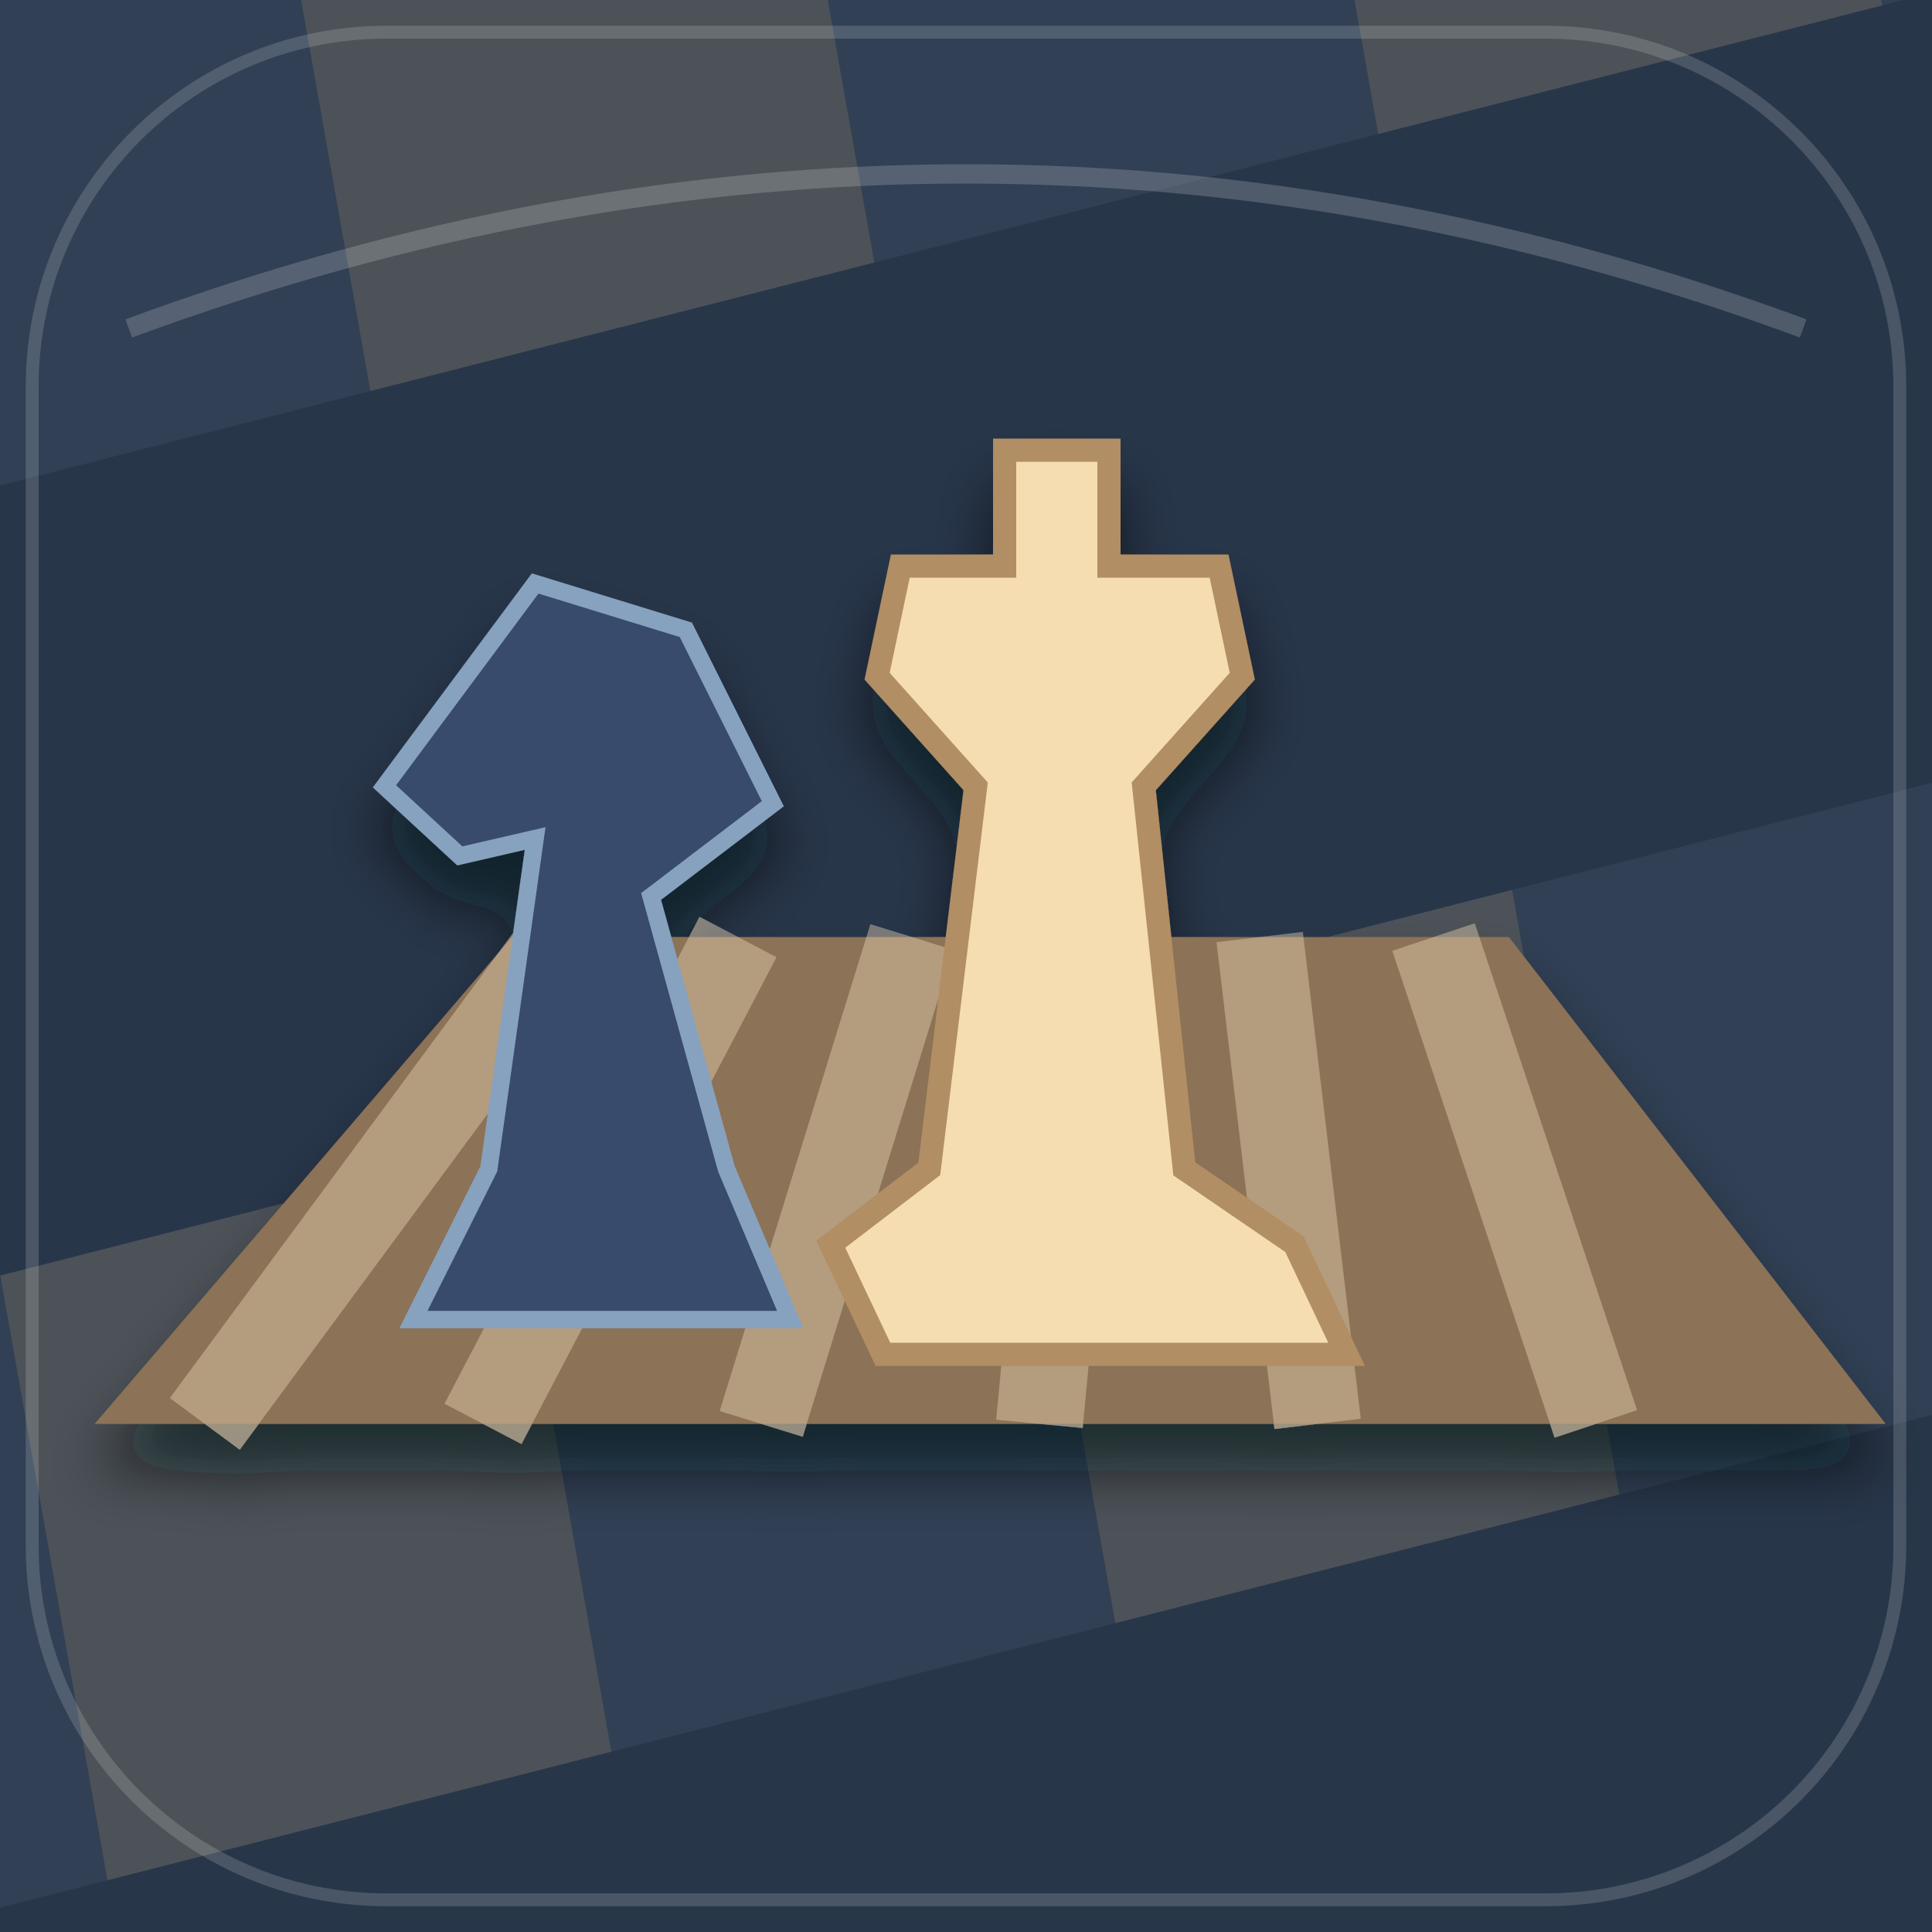
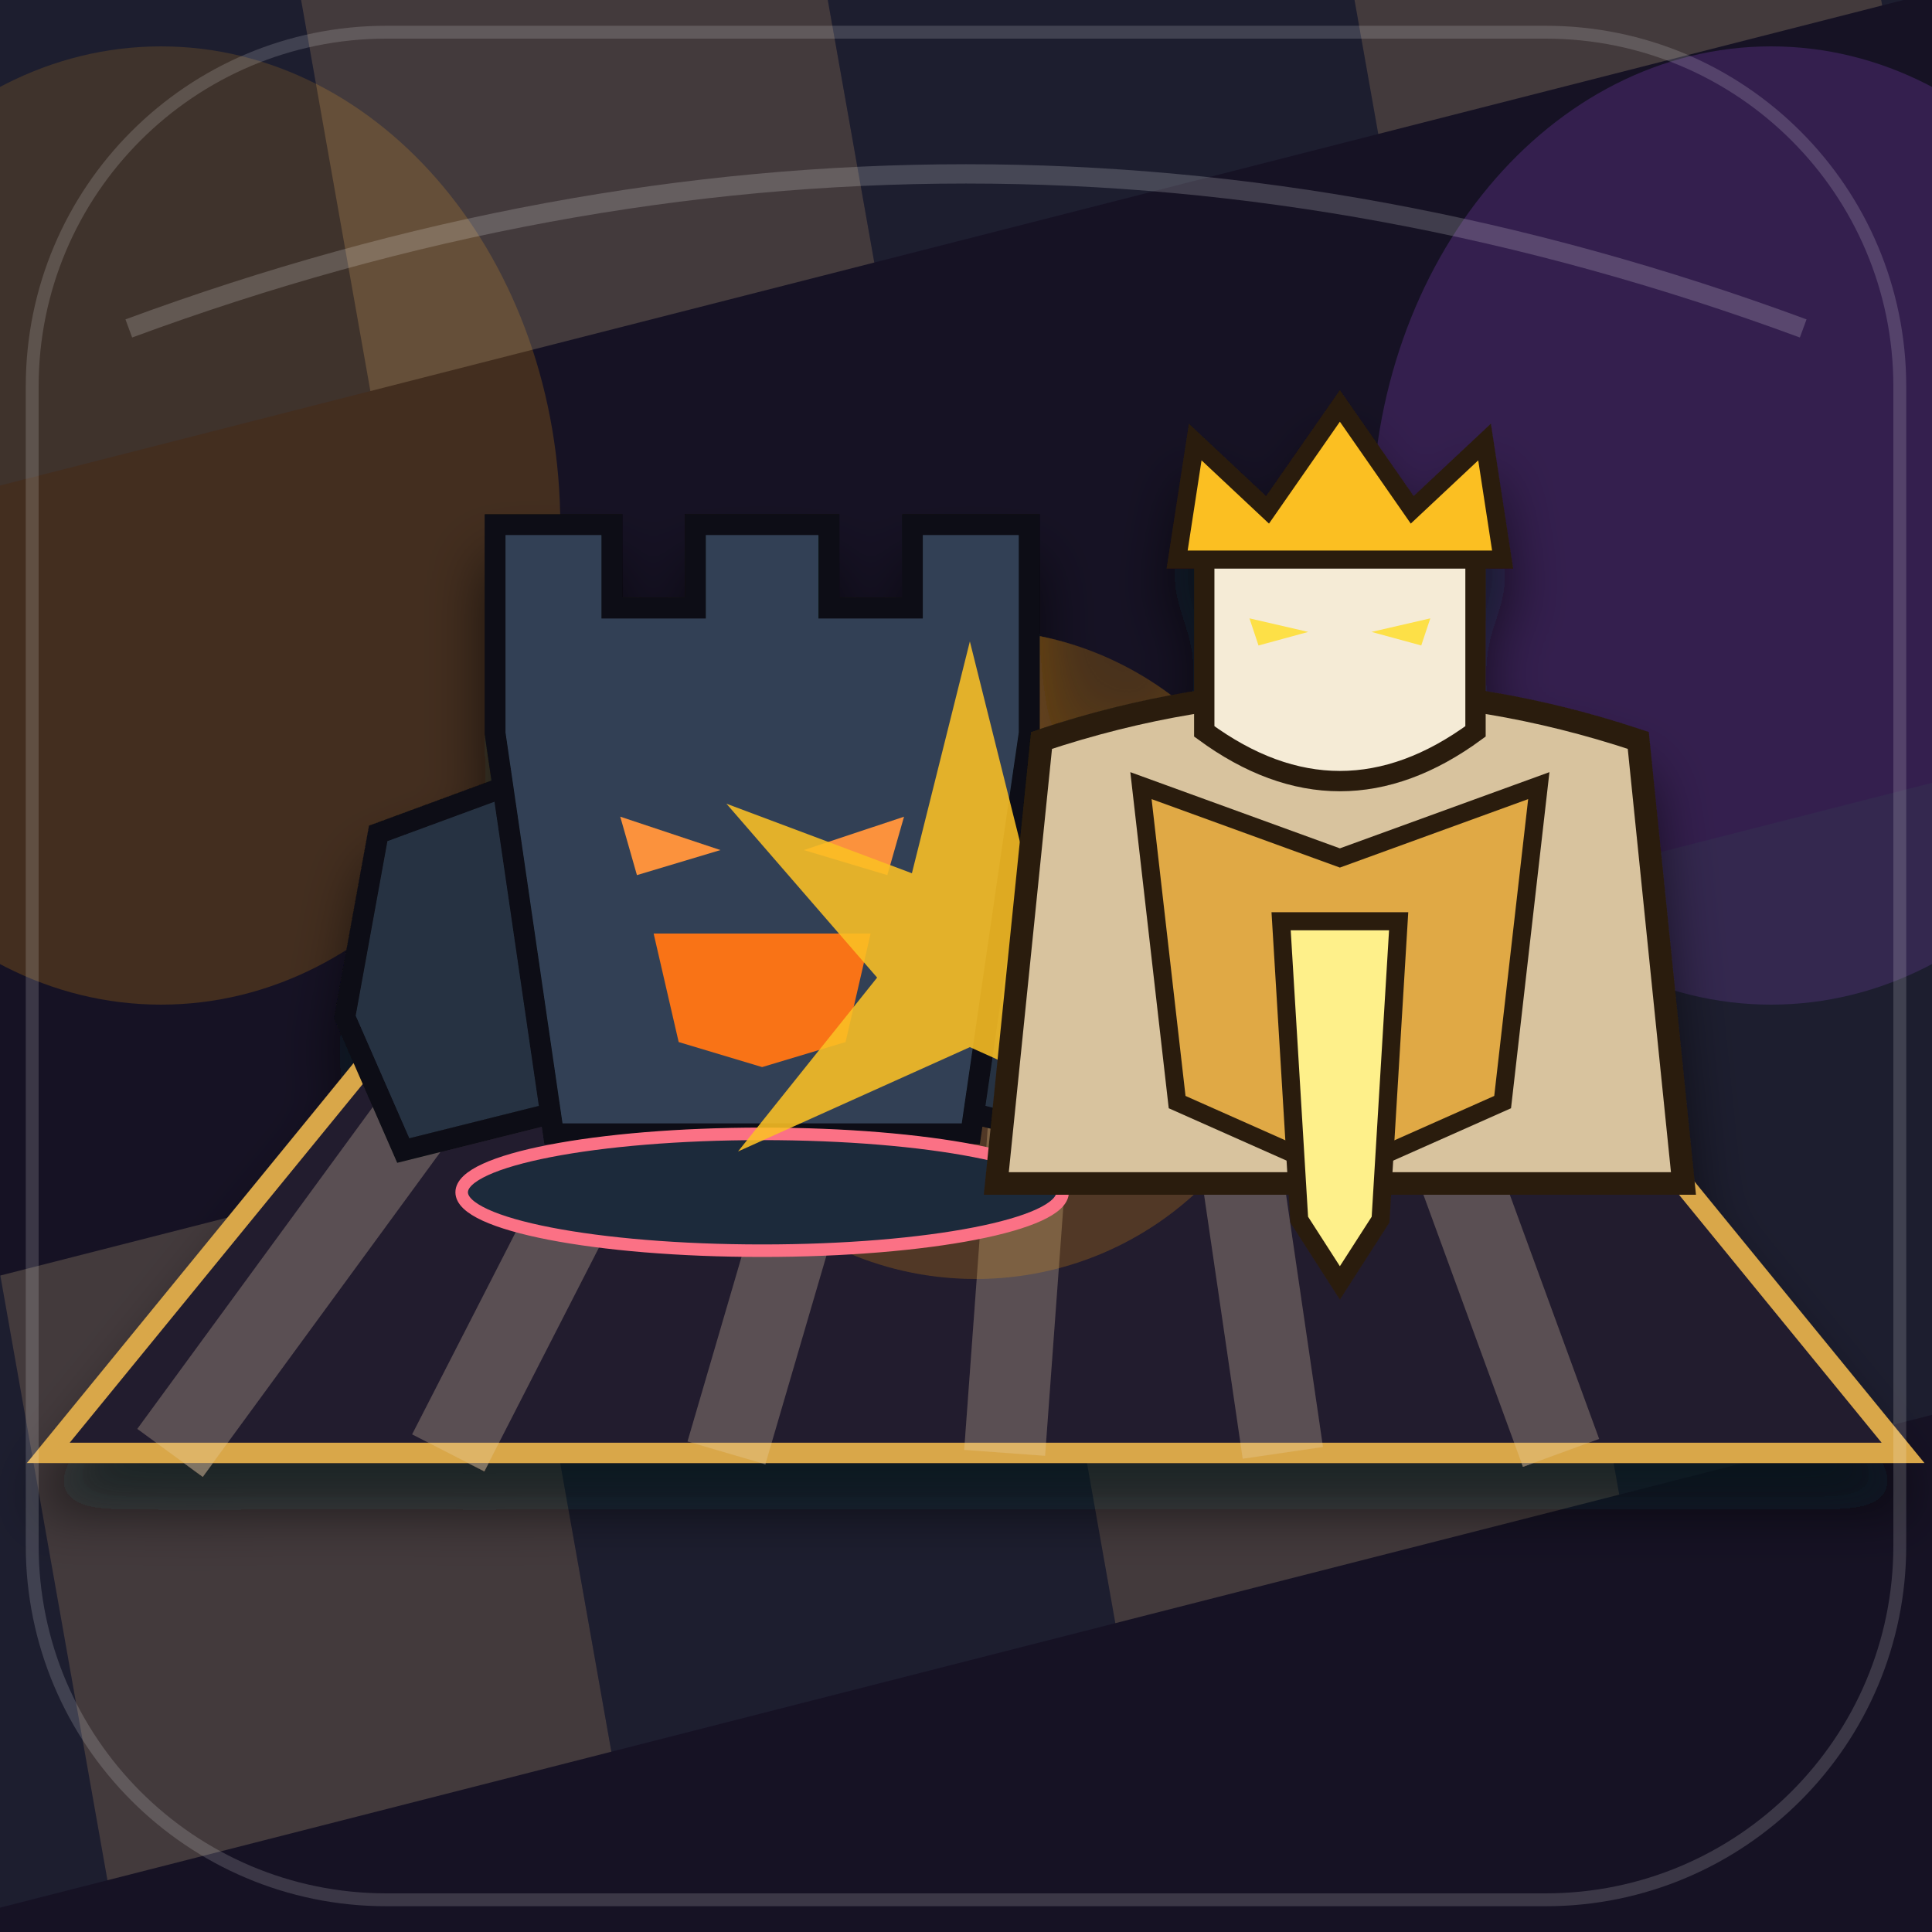
<svg xmlns="http://www.w3.org/2000/svg" width="512" height="512" class="game-artwork " data-art-game="chess" data-art-variant="icon" viewBox="60 -25 300 300" preserveAspectRatio="xMidYMid slice" fill="none" aria-hidden="true" focusable="false">
  <defs>
-     <clipPath id="_R_0_-orb">
-       <rect x="135" y="92" width="105" height="105" />
-     </clipPath>
-     <radialGradient id="_R_0_-sky" cx=".35" cy=".2" r="1">
+     <radialGradient id="R0-sky" cx=".35" cy=".2" r="1">
      <stop stop-color="#e5cf9f" stop-opacity=".72" />
      <stop offset=".62" stop-color="#93b6e5" stop-opacity=".24" />
      <stop offset="1" stop-color="#0b172b" />
    </radialGradient>
-     <filter id="_R_0_-depth" x="-25%" y="-25%" width="150%" height="170%">
+     <filter id="R0-depth" x="-25%" y="-25%" width="150%" height="170%">
      <feDropShadow dx="0" dy="8" stdDeviation="5" flood-color="#020a16" flood-opacity=".6" />
    </filter>
  </defs>
-   <rect x="0" y="-30" width="420" height="310" fill="url(#_R_0_-sky)" />
+   <rect x="0" y="-30" width="420" height="310" fill="url(#R0-sky)" />
  <g transform="translate(0 -25) scale(1 1.2)">
-     <g>
-       <path d="M0 0H420V250H0Z" fill="#28364a" />
-       <rect x="-25" y="-47" width="80" height="80" fill="#cfb889" opacity=".22" transform="rotate(-12 210 125)" />
-       <rect x="55" y="-47" width="80" height="80" fill="#53627a" opacity=".22" transform="rotate(-12 210 125)" />
-       <rect x="135" y="-47" width="80" height="80" fill="#cfb889" opacity=".22" transform="rotate(-12 210 125)" />
-       <rect x="215" y="-47" width="80" height="80" fill="#53627a" opacity=".22" transform="rotate(-12 210 125)" />
-       <rect x="295" y="-47" width="80" height="80" fill="#cfb889" opacity=".22" transform="rotate(-12 210 125)" />
-       <rect x="375" y="-47" width="80" height="80" fill="#53627a" opacity=".22" transform="rotate(-12 210 125)" />
-       <rect x="-25" y="133" width="80" height="80" fill="#53627a" opacity=".22" transform="rotate(-12 210 125)" />
-       <rect x="55" y="133" width="80" height="80" fill="#cfb889" opacity=".22" transform="rotate(-12 210 125)" />
-       <rect x="135" y="133" width="80" height="80" fill="#53627a" opacity=".22" transform="rotate(-12 210 125)" />
-       <rect x="215" y="133" width="80" height="80" fill="#cfb889" opacity=".22" transform="rotate(-12 210 125)" />
-       <rect x="295" y="133" width="80" height="80" fill="#53627a" opacity=".22" transform="rotate(-12 210 125)" />
-       <rect x="375" y="133" width="80" height="80" fill="#cfb889" opacity=".22" transform="rotate(-12 210 125)" />
+     <path d="M0 0H420V250H0Z" fill="#161224" />
+     <circle cx="85" cy="68" r="62" fill="#f59e0b" opacity=".2" />
+     <circle cx="335" cy="68" r="62" fill="#a855f7" opacity=".2" />
+     <rect x="-25" y="-47" width="80" height="80" fill="#cfb889" opacity=".24" transform="rotate(-12 210 125)" />
+     <rect x="55" y="-47" width="80" height="80" fill="#334155" opacity=".24" transform="rotate(-12 210 125)" />
+     <rect x="135" y="-47" width="80" height="80" fill="#cfb889" opacity=".24" transform="rotate(-12 210 125)" />
+     <rect x="215" y="-47" width="80" height="80" fill="#334155" opacity=".24" transform="rotate(-12 210 125)" />
+     <rect x="295" y="-47" width="80" height="80" fill="#cfb889" opacity=".24" transform="rotate(-12 210 125)" />
+     <rect x="375" y="-47" width="80" height="80" fill="#334155" opacity=".24" transform="rotate(-12 210 125)" />
+     <rect x="-25" y="133" width="80" height="80" fill="#334155" opacity=".24" transform="rotate(-12 210 125)" />
+     <rect x="55" y="133" width="80" height="80" fill="#cfb889" opacity=".24" transform="rotate(-12 210 125)" />
+     <rect x="135" y="133" width="80" height="80" fill="#334155" opacity=".24" transform="rotate(-12 210 125)" />
+     <rect x="215" y="133" width="80" height="80" fill="#cfb889" opacity=".24" transform="rotate(-12 210 125)" />
+     <rect x="295" y="133" width="80" height="80" fill="#334155" opacity=".24" transform="rotate(-12 210 125)" />
+     <rect x="375" y="133" width="80" height="80" fill="#cfb889" opacity=".24" transform="rotate(-12 210 125)" />
+   </g>
+   <g class="game-artwork-scene" filter="url(#R0-depth)" transform="translate(18 8) scale(.9)">
+     <path d="M55 214L122 132H308L375 214Z" fill="#231c2e" stroke="#d9a74a" stroke-width="3.5" />
+     <path d="M76 214L136 132" stroke="#e8d4b0" stroke-width="14" opacity=".28" />
+     <path d="M124 214L166 132" stroke="#e8d4b0" stroke-width="14" opacity=".28" />
+     <path d="M172 214L196 132" stroke="#e8d4b0" stroke-width="14" opacity=".28" />
+     <path d="M220 214L226 132" stroke="#e8d4b0" stroke-width="14" opacity=".28" />
+     <path d="M268 214L256 132" stroke="#e8d4b0" stroke-width="14" opacity=".28" />
+     <path d="M316 214L286 132" stroke="#e8d4b0" stroke-width="14" opacity=".28" />
+     <circle cx="215" cy="128" r="56" fill="#f59e0b" opacity=".22" />
+     <g transform="translate(86 38) scale(0.72)">
+       <path d="M36 96 L74 82 L82 162 L42 172 L28 140 Z M220 96 L182 82 L174 162 L214 172 L228 140 Z" fill="#283142" stroke="#090c12" stroke-width="5" />
+       <path d="M64 22 H92 V42 H112 V22 H144 V42 H164 V22 H192 V72 L178 168 H78 L64 72 Z" fill="#334155" stroke="#090c12" stroke-width="5" />
+       <polygon points="94,92 118,100 98,106" fill="#fb923c" />
+       <polygon points="162,92 138,100 158,106" fill="#fb923c" />
+       <path d="M102 120 H154 L148 146 L128 152 L108 146 Z" fill="#f97316" />
+       <ellipse cx="128" cy="182" rx="72" ry="14" fill="#1e293b" stroke="#fb7185" stroke-width="3" />
    </g>
-   </g>
-   <g class="game-artwork-scene" filter="url(#_R_0_-depth)" transform="translate(18 8) scale(.9)">
-     <g>
-       <path d="M63 209L135 125H307L372 209Z" fill="#8c7257" />
-       <path d="M82 209L144 125" stroke="#efdcb9" stroke-width="15" opacity=".4" />
-       <path d="M130 209L174 125" stroke="#efdcb9" stroke-width="15" opacity=".4" />
-       <path d="M178 209L204 125" stroke="#efdcb9" stroke-width="15" opacity=".4" />
-       <path d="M226 209L234 125" stroke="#efdcb9" stroke-width="15" opacity=".4" />
-       <path d="M274 209L264 125" stroke="#efdcb9" stroke-width="15" opacity=".4" />
-       <path d="M322 209L294 125" stroke="#efdcb9" stroke-width="15" opacity=".4" />
-       <path d="M199 197H279L270 178L251 165L244 99L261 80L257 61H238V41H220V61H202L198 80L215 99L207 165L190 178Z" fill="#f5ddb1" stroke="#b18e64" stroke-width="4" />
-       <path d="M118 191H183L172 165L159 118L180 102L165 72L139 64L113 99L126 111L139 108L131 165Z" fill="#384b6d" stroke="#87a2bf" stroke-width="3" />
+     <path d="M214 74 L224 114 L256 102 L230 132 L254 162 L214 144 L174 162 L198 132 L172 102 L204 114 Z" fill="#fbbf24" opacity=".88" />
+     <g transform="translate(178 24) scale(0.78)">
+       <path d="M52 184 L62 86 Q128 64 194 86 L204 184 Z" fill="#d8c39e" stroke="#2b1e10" stroke-width="5" />
+       <path d="M84 96 L128 112 L172 96 L164 166 L128 182 L92 166 Z" fill="#e0a945" stroke="#2b1e10" stroke-width="4" />
+       <path d="M98 44 H158 V84 Q128 106 98 84 Z" fill="#f5ebd6" stroke="#2b1e10" stroke-width="4.5" />
+       <path d="M92 46 L96 20 L112 35 L128 12 L144 35 L160 20 L164 46 Z" fill="#fbbf24" stroke="#2b1e10" stroke-width="4" />
+       <polygon points="108,59 121,62 110,65" fill="#fde047" />
+       <polygon points="148,59 135,62 146,65" fill="#fde047" />
+       <path d="M115 126 H141 L137 192 L128 206 L119 192 Z" fill="#fef08a" stroke="#2b1e10" stroke-width="4" />
    </g>
  </g>
  <path d="M80 26Q210 -22 340 26" stroke="#fff" stroke-opacity=".18" stroke-width="3" />
  <rect x="65" y="-20" width="290" height="290" rx="55" stroke="#fff" stroke-opacity=".16" stroke-width="2" fill="none" />
</svg>
